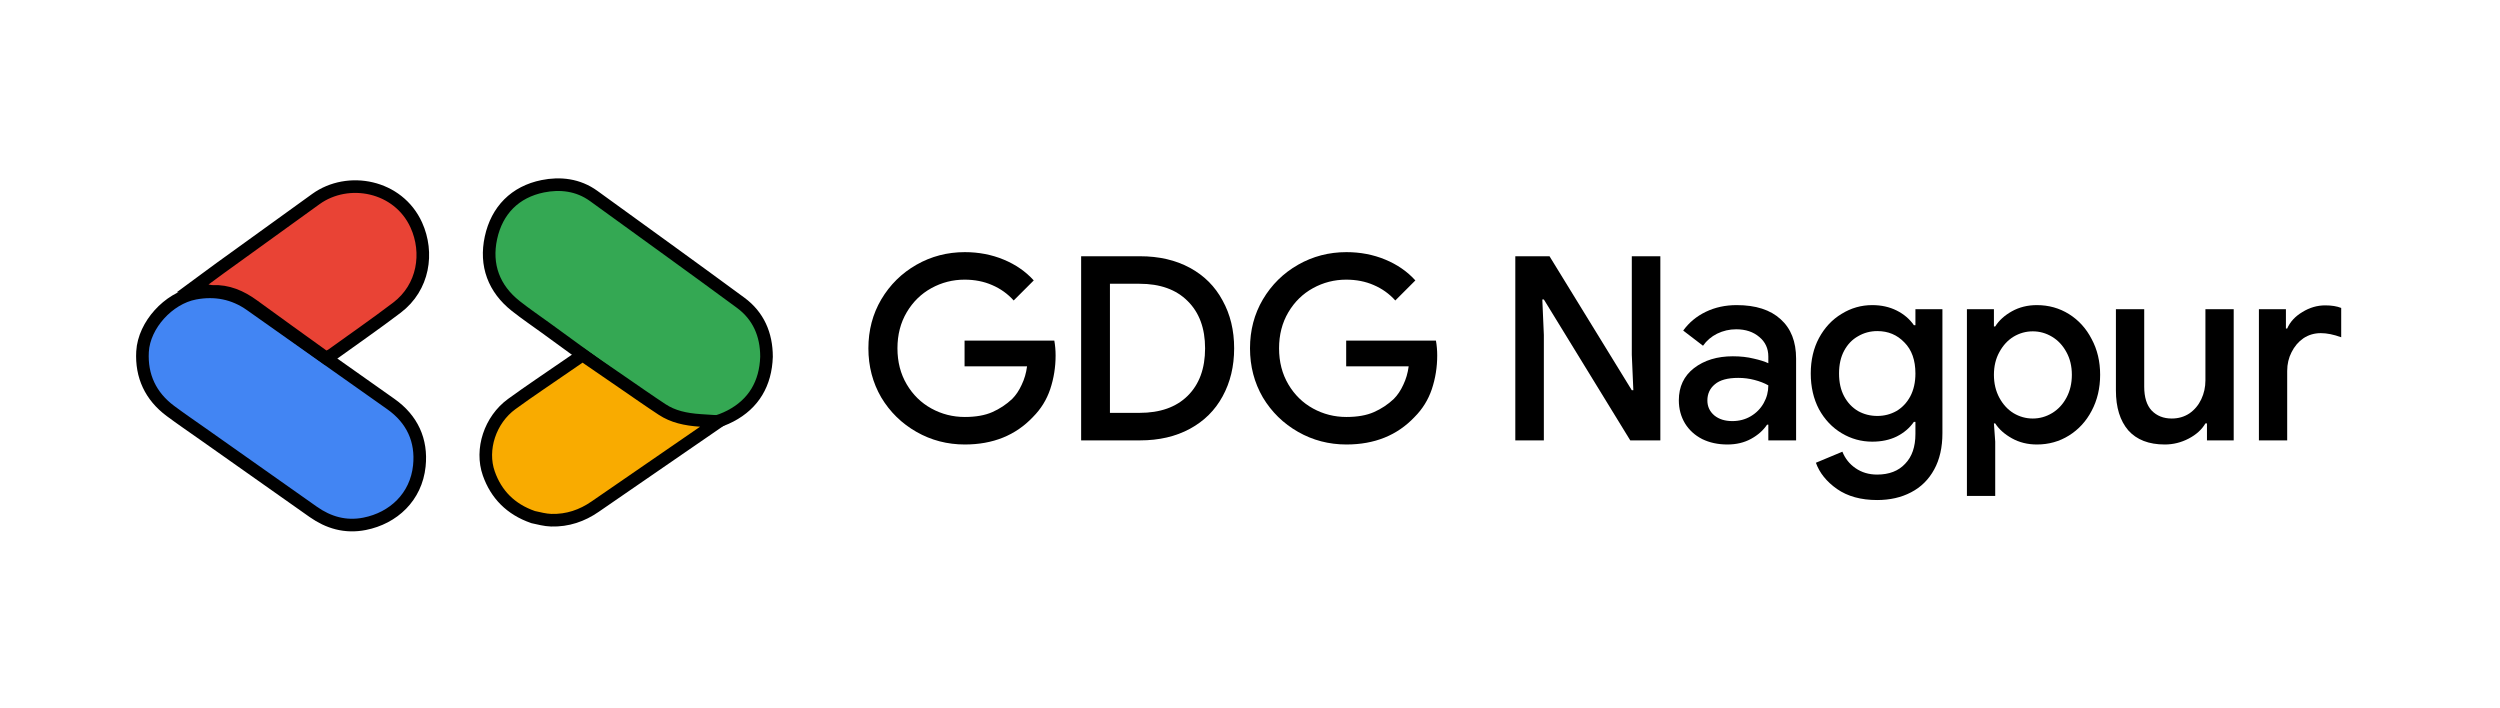
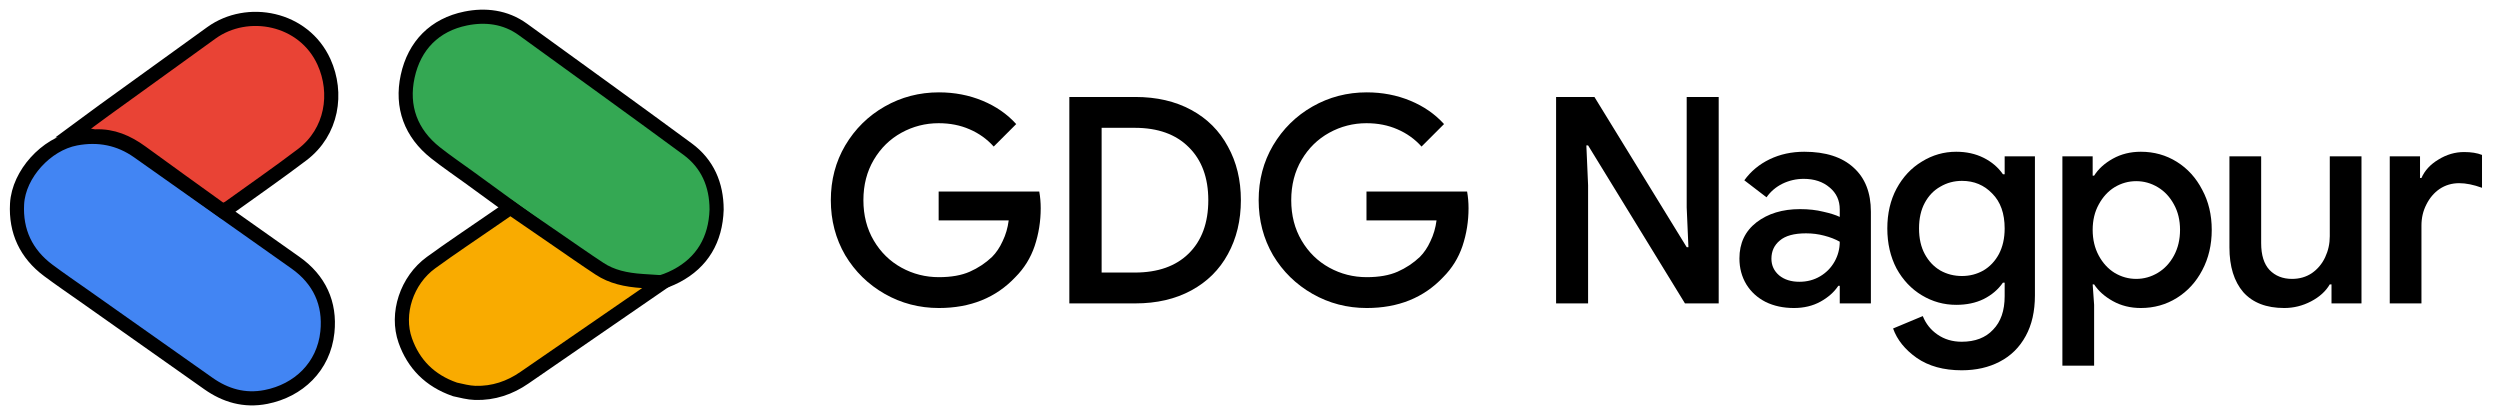
- <svg xmlns="http://www.w3.org/2000/svg" width="1296" height="367" viewBox="0 0 1296 367" fill="none">
+ <svg xmlns="http://www.w3.org/2000/svg" width="1156" height="192" viewBox="66 88 1156 192" fill="none">
  <path d="M101.097 152.033C111.476 150.082 121.188 151.917 129.948 158.125C154.131 175.26 178.335 192.366 202.568 209.43C213.733 217.293 218.763 228.324 217.383 241.558C215.706 257.631 203.971 268.587 189.014 271.544C179.002 273.524 170.199 270.858 162.367 265.338C143.35 251.935 124.288 238.46 105.101 224.934C99.464 220.961 93.787 217.099 88.329 213.03C78.071 205.381 73.192 194.923 73.891 182.292C74.28 175.261 77.746 168.353 82.624 162.955C87.507 157.551 94.08 153.352 101.097 152.033Z" fill="#4285F3" stroke="black" stroke-width="6.535" />
  <path d="M163.756 103.181C180.421 91.169 206.505 96.119 215.818 116.665C222.32 131.008 219.665 148.961 205.747 159.516C194.68 167.909 183.206 175.859 172.042 183.9C171.644 184.187 171.262 184.363 171.062 184.452C170.974 184.492 170.844 184.548 170.801 184.567C170.734 184.597 170.688 184.617 170.649 184.636L168.896 185.483L167.315 184.344C155.379 175.734 143.346 167.138 131.418 158.42C124.829 153.604 118.029 150.743 110.213 151.059C109.626 151.082 109.114 150.986 108.835 150.936C108.499 150.874 108.158 150.806 107.58 150.714L99.87 149.488L106.154 144.856C109.174 142.631 111.583 140.855 114.177 138.959L114.185 138.953L114.193 138.947C130.829 126.95 147.291 115.048 163.756 103.181Z" fill="#E94335" stroke="black" stroke-width="6.535" />
  <path d="M281.355 96.556C290.275 94.749 299.647 95.698 307.818 101.623C333.201 120.029 358.696 138.355 383.974 156.963C393.128 163.702 397.352 173.401 397.361 184.883V184.938L397.359 184.995C396.896 198.801 390.742 209.323 378.714 215.619C366.53 221.996 354.004 221.291 342.735 213.294C322.619 199.017 302.733 184.372 282.807 169.916C277.806 166.288 272.425 162.626 267.403 158.661C256.037 149.687 251.442 137.436 254.508 123.289C257.604 109.002 267.022 99.46 281.355 96.556Z" fill="#34A853" stroke="black" stroke-width="6.535" />
  <path d="M303.843 185.307C310.004 189.539 316.202 193.804 322.409 198.06C329.436 202.877 336.275 207.707 343.316 212.323C348.807 215.922 355.246 217.433 363.142 217.949L372.536 218.563L364.781 223.902C360.523 226.834 356.9 229.328 353.276 231.821C338.338 242.103 323.397 252.357 308.489 262.662C301.769 267.308 294.208 269.923 285.744 269.678C282.568 269.586 279.312 268.686 276.654 268.124L276.452 268.082L276.257 268.014C264.722 264.003 257.226 256.304 253.4 245.47C249.002 233.015 254.068 217.621 265.29 209.454C274.607 202.673 284.285 196.247 293.666 189.763C295.734 188.333 297.814 186.908 300.141 185.308L301.991 184.034L303.843 185.307Z" fill="#F9AB00" stroke="black" stroke-width="6.535" />
  <path d="M500.165 230.425C491.1 230.425 482.746 228.247 475.102 223.893C467.459 219.538 461.371 213.583 456.838 206.029C452.395 198.385 450.173 189.898 450.173 180.566C450.173 171.234 452.395 162.791 456.838 155.237C461.371 147.593 467.459 141.594 475.102 137.239C482.746 132.884 491.1 130.707 500.165 130.707C507.364 130.707 514.074 131.996 520.295 134.573C526.517 137.15 531.716 140.75 535.893 145.371L525.494 155.77C522.384 152.304 518.651 149.637 514.296 147.771C510.03 145.905 505.275 144.971 500.032 144.971C493.899 144.971 488.167 146.438 482.834 149.371C477.502 152.304 473.236 156.481 470.036 161.902C466.837 167.324 465.237 173.545 465.237 180.566C465.237 187.587 466.837 193.808 470.036 199.23C473.236 204.651 477.502 208.828 482.834 211.761C488.167 214.694 493.944 216.16 500.165 216.16C505.853 216.16 510.608 215.316 514.43 213.628C518.251 211.939 521.673 209.673 524.695 206.829C526.65 204.873 528.294 202.429 529.627 199.496C531.049 196.563 531.982 193.364 532.427 189.898H500.032V176.567H546.558C547.002 179.055 547.224 181.632 547.224 184.299C547.224 190.342 546.291 196.164 544.425 201.763C542.559 207.273 539.581 212.072 535.493 216.16C526.517 225.67 514.741 230.425 500.165 230.425Z" fill="black" />
  <path d="M560.461 132.84H590.99C600.855 132.84 609.476 134.84 616.852 138.839C624.229 142.838 629.872 148.482 633.783 155.77C637.782 162.969 639.782 171.234 639.782 180.566C639.782 189.898 637.782 198.208 633.783 205.495C629.872 212.694 624.229 218.293 616.852 222.293C609.476 226.292 600.855 228.292 590.99 228.292H560.461V132.84ZM590.723 214.027C601.388 214.027 609.698 211.095 615.652 205.229C621.696 199.274 624.718 191.053 624.718 180.566C624.718 170.168 621.696 161.991 615.652 156.036C609.698 150.082 601.388 147.104 590.723 147.104H575.392V214.027H590.723Z" fill="black" />
  <path d="M697.994 230.425C688.929 230.425 680.574 228.247 672.931 223.893C665.288 219.538 659.2 213.583 654.667 206.029C650.223 198.385 648.002 189.898 648.002 180.566C648.002 171.234 650.223 162.791 654.667 155.237C659.2 147.593 665.288 141.594 672.931 137.239C680.574 132.884 688.929 130.707 697.994 130.707C705.193 130.707 711.903 131.996 718.124 134.573C724.345 137.15 729.544 140.75 733.722 145.371L723.323 155.77C720.213 152.304 716.48 149.637 712.125 147.771C707.859 145.905 703.104 144.971 697.86 144.971C691.728 144.971 685.996 146.438 680.663 149.371C675.331 152.304 671.065 156.481 667.865 161.902C664.666 167.324 663.066 173.545 663.066 180.566C663.066 187.587 664.666 193.808 667.865 199.23C671.065 204.651 675.331 208.828 680.663 211.761C685.996 214.694 691.773 216.16 697.994 216.16C703.682 216.16 708.437 215.316 712.258 213.628C716.08 211.939 719.502 209.673 722.523 206.829C724.479 204.873 726.123 202.429 727.456 199.496C728.878 196.563 729.811 193.364 730.255 189.898H697.86V176.567H744.387C744.831 179.055 745.053 181.632 745.053 184.299C745.053 190.342 744.12 196.164 742.254 201.763C740.387 207.273 737.41 212.072 733.322 216.16C724.345 225.67 712.569 230.425 697.994 230.425Z" fill="black" />
  <path d="M785.535 132.84H803.266L845.926 202.296H846.726L845.926 183.899V132.84H860.724V228.292H845.126L800.333 155.237H799.533L800.333 173.634V228.292H785.535V132.84Z" fill="black" />
  <path d="M895.504 230.425C890.616 230.425 886.261 229.492 882.439 227.625C878.617 225.67 875.64 222.959 873.507 219.493C871.374 215.938 870.308 211.939 870.308 207.495C870.308 200.474 872.929 194.919 878.173 190.831C883.506 186.743 890.216 184.699 898.303 184.699C902.303 184.699 905.902 185.099 909.102 185.898C912.301 186.609 914.834 187.409 916.7 188.298V184.832C916.7 180.655 915.145 177.278 912.035 174.7C908.924 172.034 904.925 170.701 900.036 170.701C896.57 170.701 893.282 171.456 890.171 172.967C887.15 174.478 884.705 176.567 882.839 179.233L872.574 171.367C875.596 167.19 879.506 163.946 884.306 161.636C889.105 159.325 894.437 158.169 900.303 158.169C910.168 158.169 917.767 160.614 923.099 165.502C928.432 170.301 931.098 177.1 931.098 185.898V228.292H916.7V220.16H916.034C914.079 223.093 911.324 225.537 907.769 227.492C904.214 229.447 900.125 230.425 895.504 230.425ZM898.037 218.293C901.592 218.293 904.791 217.449 907.635 215.761C910.479 214.072 912.701 211.806 914.301 208.962C915.901 206.118 916.7 203.051 916.7 199.763C914.656 198.608 912.257 197.674 909.502 196.963C906.835 196.252 904.036 195.897 901.103 195.897C895.593 195.897 891.549 197.008 888.971 199.23C886.394 201.363 885.105 204.162 885.105 207.628C885.105 210.739 886.305 213.316 888.705 215.361C891.104 217.316 894.215 218.293 898.037 218.293Z" fill="black" />
  <path d="M973.091 259.22C964.736 259.22 957.804 257.31 952.294 253.488C946.873 249.666 943.229 245.134 941.362 239.89L955.093 234.158C956.515 237.713 958.782 240.557 961.892 242.69C965.092 244.912 968.825 246.022 973.091 246.022C979.312 246.022 984.156 244.156 987.622 240.423C991.177 236.779 992.954 231.625 992.954 224.959V218.693H992.154C989.933 221.893 986.955 224.426 983.222 226.292C979.579 228.07 975.357 228.958 970.558 228.958C964.87 228.958 959.582 227.492 954.694 224.559C949.805 221.626 945.895 217.494 942.962 212.161C940.118 206.74 938.696 200.563 938.696 193.631C938.696 186.698 940.118 180.566 942.962 175.233C945.895 169.812 949.805 165.635 954.694 162.702C959.582 159.68 964.87 158.169 970.558 158.169C975.268 158.169 979.49 159.103 983.222 160.969C986.955 162.835 989.933 165.368 992.154 168.568H992.954V160.302H1006.95V224.559C1006.95 231.936 1005.53 238.201 1002.69 243.356C999.842 248.6 995.843 252.555 990.688 255.221C985.622 257.887 979.756 259.22 973.091 259.22ZM973.224 215.627C976.779 215.627 980.067 214.783 983.089 213.094C986.111 211.317 988.511 208.784 990.288 205.495C992.066 202.118 992.954 198.163 992.954 193.631C992.954 186.698 991.043 181.321 987.222 177.5C983.489 173.589 978.823 171.634 973.224 171.634C969.58 171.634 966.247 172.523 963.226 174.3C960.204 175.989 957.804 178.477 956.027 181.766C954.249 185.054 953.36 189.009 953.36 193.631C953.36 198.252 954.249 202.207 956.027 205.495C957.804 208.784 960.204 211.317 963.226 213.094C966.247 214.783 969.58 215.627 973.224 215.627Z" fill="black" />
  <path d="M1019.65 160.302H1033.65V169.234H1034.32C1036.27 166.124 1039.16 163.502 1042.98 161.369C1046.81 159.236 1051.12 158.169 1055.92 158.169C1062.05 158.169 1067.6 159.725 1072.58 162.835C1077.56 165.946 1081.47 170.256 1084.31 175.767C1087.24 181.188 1088.71 187.365 1088.71 194.297C1088.71 201.229 1087.24 207.451 1084.31 212.961C1081.47 218.382 1077.56 222.648 1072.58 225.759C1067.6 228.87 1062.05 230.425 1055.92 230.425C1051.12 230.425 1046.81 229.358 1042.98 227.225C1039.16 225.092 1036.27 222.515 1034.32 219.493H1033.65L1034.32 228.958V257.087H1019.65V160.302ZM1053.78 216.96C1057.34 216.96 1060.67 216.027 1063.78 214.161C1066.89 212.294 1069.38 209.628 1071.25 206.162C1073.11 202.696 1074.05 198.741 1074.05 194.297C1074.05 189.853 1073.11 185.943 1071.25 182.566C1069.38 179.1 1066.89 176.433 1063.78 174.567C1060.67 172.701 1057.34 171.767 1053.78 171.767C1050.23 171.767 1046.89 172.701 1043.78 174.567C1040.76 176.433 1038.32 179.1 1036.45 182.566C1034.59 185.943 1033.65 189.853 1033.65 194.297C1033.65 198.741 1034.59 202.696 1036.45 206.162C1038.32 209.628 1040.76 212.294 1043.78 214.161C1046.89 216.027 1050.23 216.96 1053.78 216.96Z" fill="black" />
  <path d="M1122.22 230.425C1113.96 230.425 1107.65 227.981 1103.29 223.093C1099.03 218.116 1096.89 211.228 1096.89 202.429V160.302H1111.56V200.43C1111.56 205.94 1112.85 210.073 1115.42 212.828C1118.09 215.583 1121.56 216.96 1125.82 216.96C1129.29 216.96 1132.35 216.072 1135.02 214.294C1137.69 212.428 1139.73 209.984 1141.15 206.962C1142.57 203.94 1143.29 200.696 1143.29 197.23V160.302H1157.95V228.292H1144.09V219.493H1143.29C1141.42 222.693 1138.53 225.315 1134.62 227.359C1130.71 229.403 1126.58 230.425 1122.22 230.425Z" fill="black" />
  <path d="M1171.02 160.302H1185.02V170.301H1185.68C1187.19 166.835 1189.82 163.991 1193.55 161.769C1197.28 159.458 1201.24 158.303 1205.41 158.303C1208.7 158.303 1211.46 158.747 1213.68 159.636V174.834C1209.77 173.412 1206.26 172.701 1203.15 172.701C1199.77 172.701 1196.75 173.589 1194.08 175.367C1191.5 177.144 1189.46 179.544 1187.95 182.566C1186.44 185.499 1185.68 188.742 1185.68 192.297V228.292H1171.02V160.302Z" fill="black" />
</svg>
